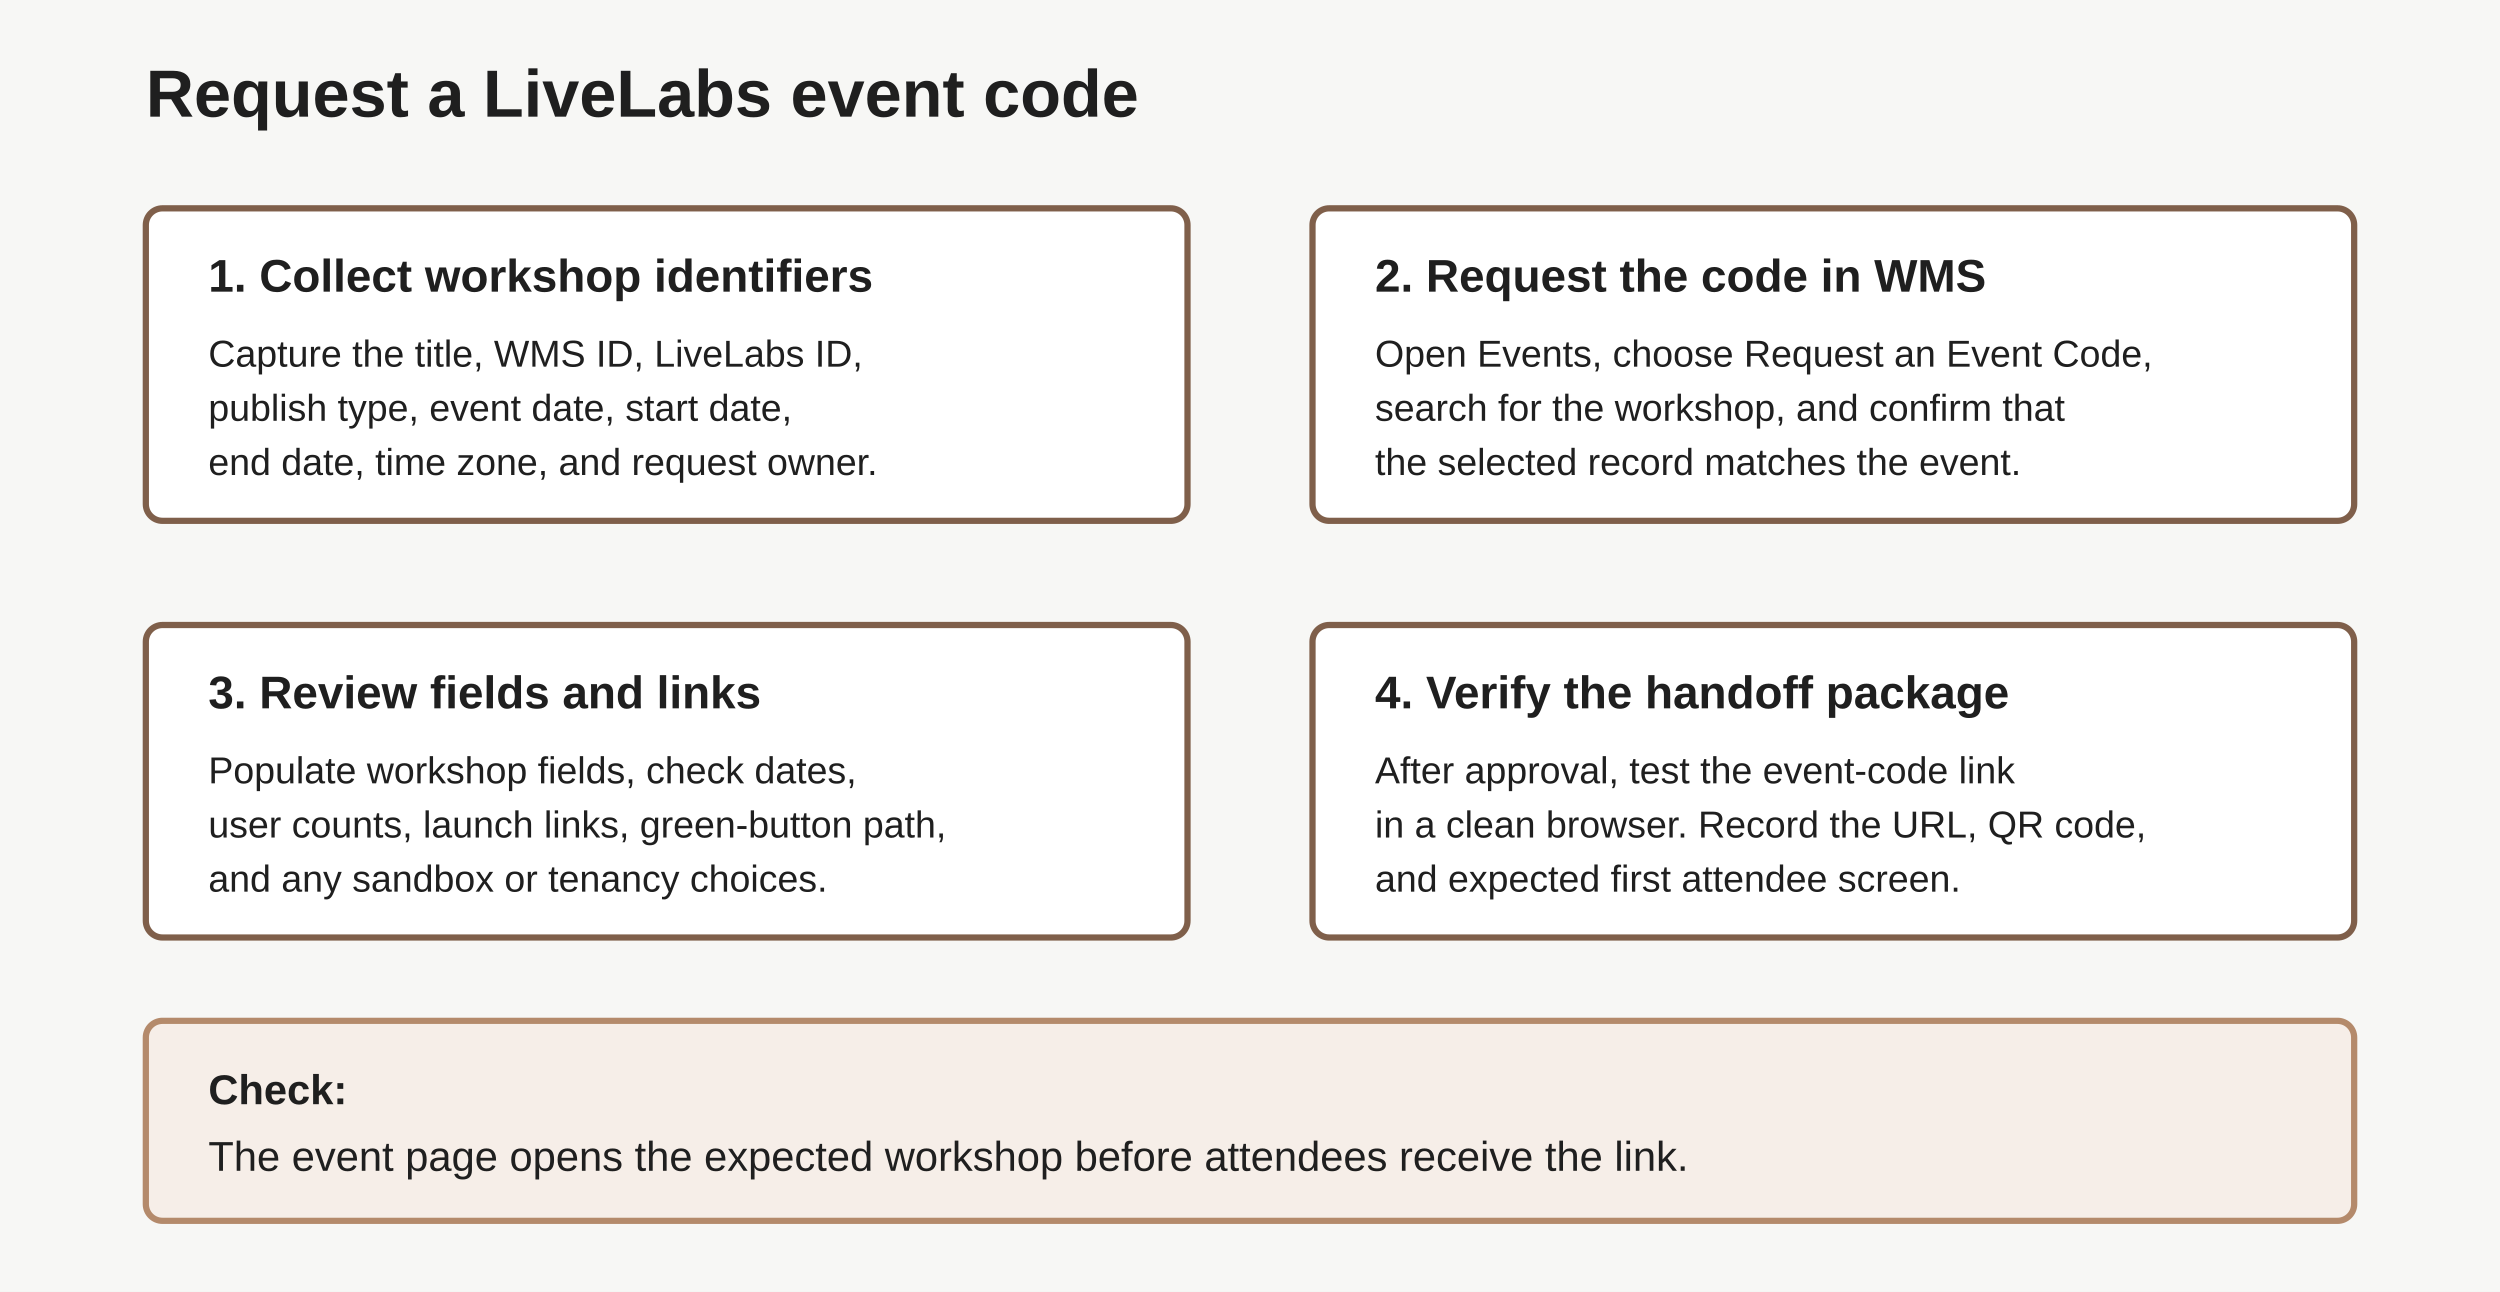
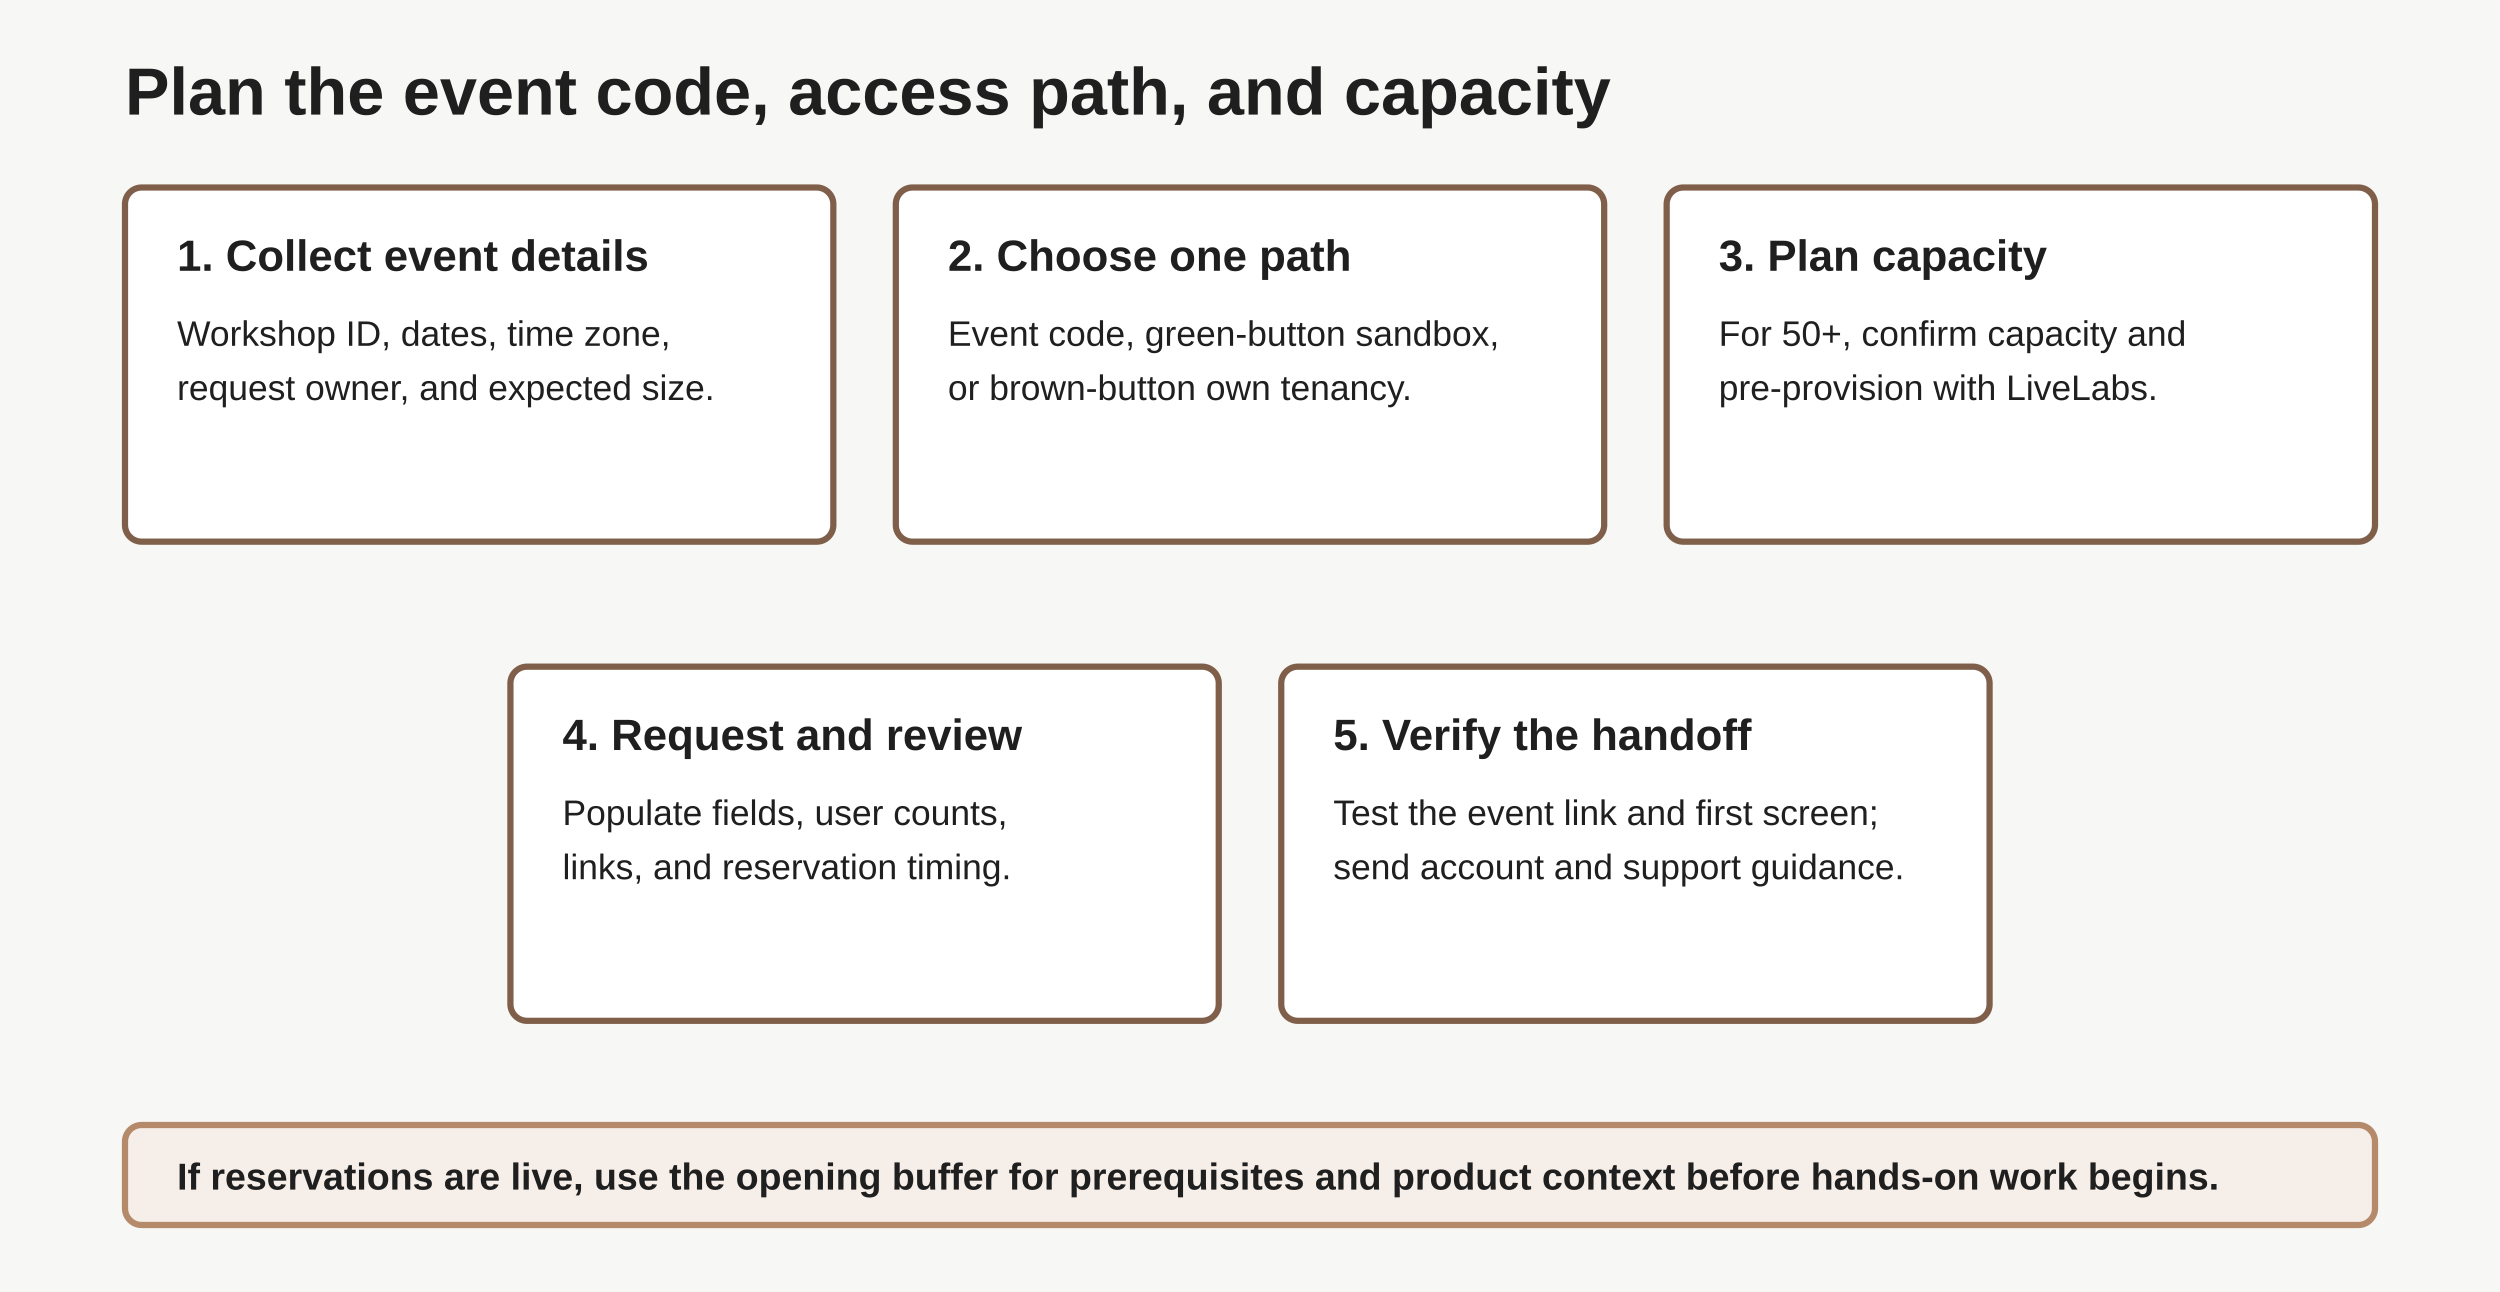
<svg xmlns="http://www.w3.org/2000/svg" width="1200" height="620" viewBox="0 0 1200 620" role="img" aria-labelledby="title desc">
  <rect width="1200" height="620" fill="#f7f7f5" />
-   <text x="70" y="56" font-family="Arial, sans-serif" font-size="32" font-weight="700" fill="#1f1f1f">Request a LiveLabs event code</text>
  <g font-family="Arial, sans-serif" fill="#1f1f1f">
-     <g class="card">
-       <rect x="70" y="100" width="500" height="150" rx="8" fill="#ffffff" stroke="#7f5f4a" stroke-width="3" />
-       <text x="100" y="140" font-size="22" font-weight="700">1. Collect workshop identifiers</text>
-       <text x="100" y="176" font-size="18">Capture the title, WMS ID, LiveLabs ID,</text>
-       <text x="100" y="202" font-size="18">publish type, event date, start date,</text>
-       <text x="100" y="228" font-size="18">end date, time zone, and request owner.</text>
+     <text x="60" y="55" font-size="32" font-weight="700">Plan the event code, access path, and capacity</text>
+     <g>
+       <rect x="60" y="90" width="340" height="170" rx="8" fill="#fff" stroke="#7f5f4a" stroke-width="3" />
+       <text x="85" y="130" font-size="21" font-weight="700">1. Collect event details</text>
+       <text x="85" y="166" font-size="17">Workshop ID, dates, time zone,</text>
+       <text x="85" y="192" font-size="17">request owner, and expected size.</text>
    </g>
-     <g class="card">
-       <rect x="630" y="100" width="500" height="150" rx="8" fill="#ffffff" stroke="#7f5f4a" stroke-width="3" />
-       <text x="660" y="140" font-size="22" font-weight="700">2. Request the code in WMS</text>
-       <text x="660" y="176" font-size="18">Open Events, choose Request an Event Code,</text>
-       <text x="660" y="202" font-size="18">search for the workshop, and confirm that</text>
-       <text x="660" y="228" font-size="18">the selected record matches the event.</text>
+     <g>
+       <rect x="430" y="90" width="340" height="170" rx="8" fill="#fff" stroke="#7f5f4a" stroke-width="3" />
+       <text x="455" y="130" font-size="21" font-weight="700">2. Choose one path</text>
+       <text x="455" y="166" font-size="17">Event code, green-button sandbox,</text>
+       <text x="455" y="192" font-size="17">or brown-button own tenancy.</text>
    </g>
-     <g class="card">
-       <rect x="70" y="300" width="500" height="150" rx="8" fill="#ffffff" stroke="#7f5f4a" stroke-width="3" />
-       <text x="100" y="340" font-size="22" font-weight="700">3. Review fields and links</text>
-       <text x="100" y="376" font-size="18">Populate workshop fields, check dates,</text>
-       <text x="100" y="402" font-size="18">user counts, launch links, green-button path,</text>
-       <text x="100" y="428" font-size="18">and any sandbox or tenancy choices.</text>
+     <g>
+       <rect x="800" y="90" width="340" height="170" rx="8" fill="#fff" stroke="#7f5f4a" stroke-width="3" />
+       <text x="825" y="130" font-size="21" font-weight="700">3. Plan capacity</text>
+       <text x="825" y="166" font-size="17">For 50+, confirm capacity and</text>
+       <text x="825" y="192" font-size="17">pre-provision with LiveLabs.</text>
    </g>
-     <g class="card">
-       <rect x="630" y="300" width="500" height="150" rx="8" fill="#ffffff" stroke="#7f5f4a" stroke-width="3" />
-       <text x="660" y="340" font-size="22" font-weight="700">4. Verify the handoff package</text>
-       <text x="660" y="376" font-size="18">After approval, test the event-code link</text>
-       <text x="660" y="402" font-size="18">in a clean browser. Record the URL, QR code,</text>
-       <text x="660" y="428" font-size="18">and expected first attendee screen.</text>
+     <g>
+       <rect x="245" y="320" width="340" height="170" rx="8" fill="#fff" stroke="#7f5f4a" stroke-width="3" />
+       <text x="270" y="360" font-size="21" font-weight="700">4. Request and review</text>
+       <text x="270" y="396" font-size="17">Populate fields, user counts,</text>
+       <text x="270" y="422" font-size="17">links, and reservation timing.</text>
    </g>
-     <g class="card">
-       <rect x="70" y="490" width="1060" height="96" rx="8" fill="#f6eee8" stroke="#b48a6b" stroke-width="3" />
-       <text x="100" y="530" font-size="20" font-weight="700">Check:</text>
-       <text x="100" y="562" font-size="20">The event page opens the expected workshop before attendees receive the link.</text>
+     <g>
+       <rect x="615" y="320" width="340" height="170" rx="8" fill="#fff" stroke="#7f5f4a" stroke-width="3" />
+       <text x="640" y="360" font-size="21" font-weight="700">5. Verify the handoff</text>
+       <text x="640" y="396" font-size="17">Test the event link and first screen;</text>
+       <text x="640" y="422" font-size="17">send account and support guidance.</text>
    </g>
+     <rect x="60" y="540" width="1080" height="48" rx="8" fill="#f6eee8" stroke="#b48a6b" stroke-width="3" />
+     <text x="85" y="571" font-size="18" font-weight="700">If reservations are live, use the opening buffer for prerequisites and product context before hands-on work begins.</text>
  </g>
</svg>
